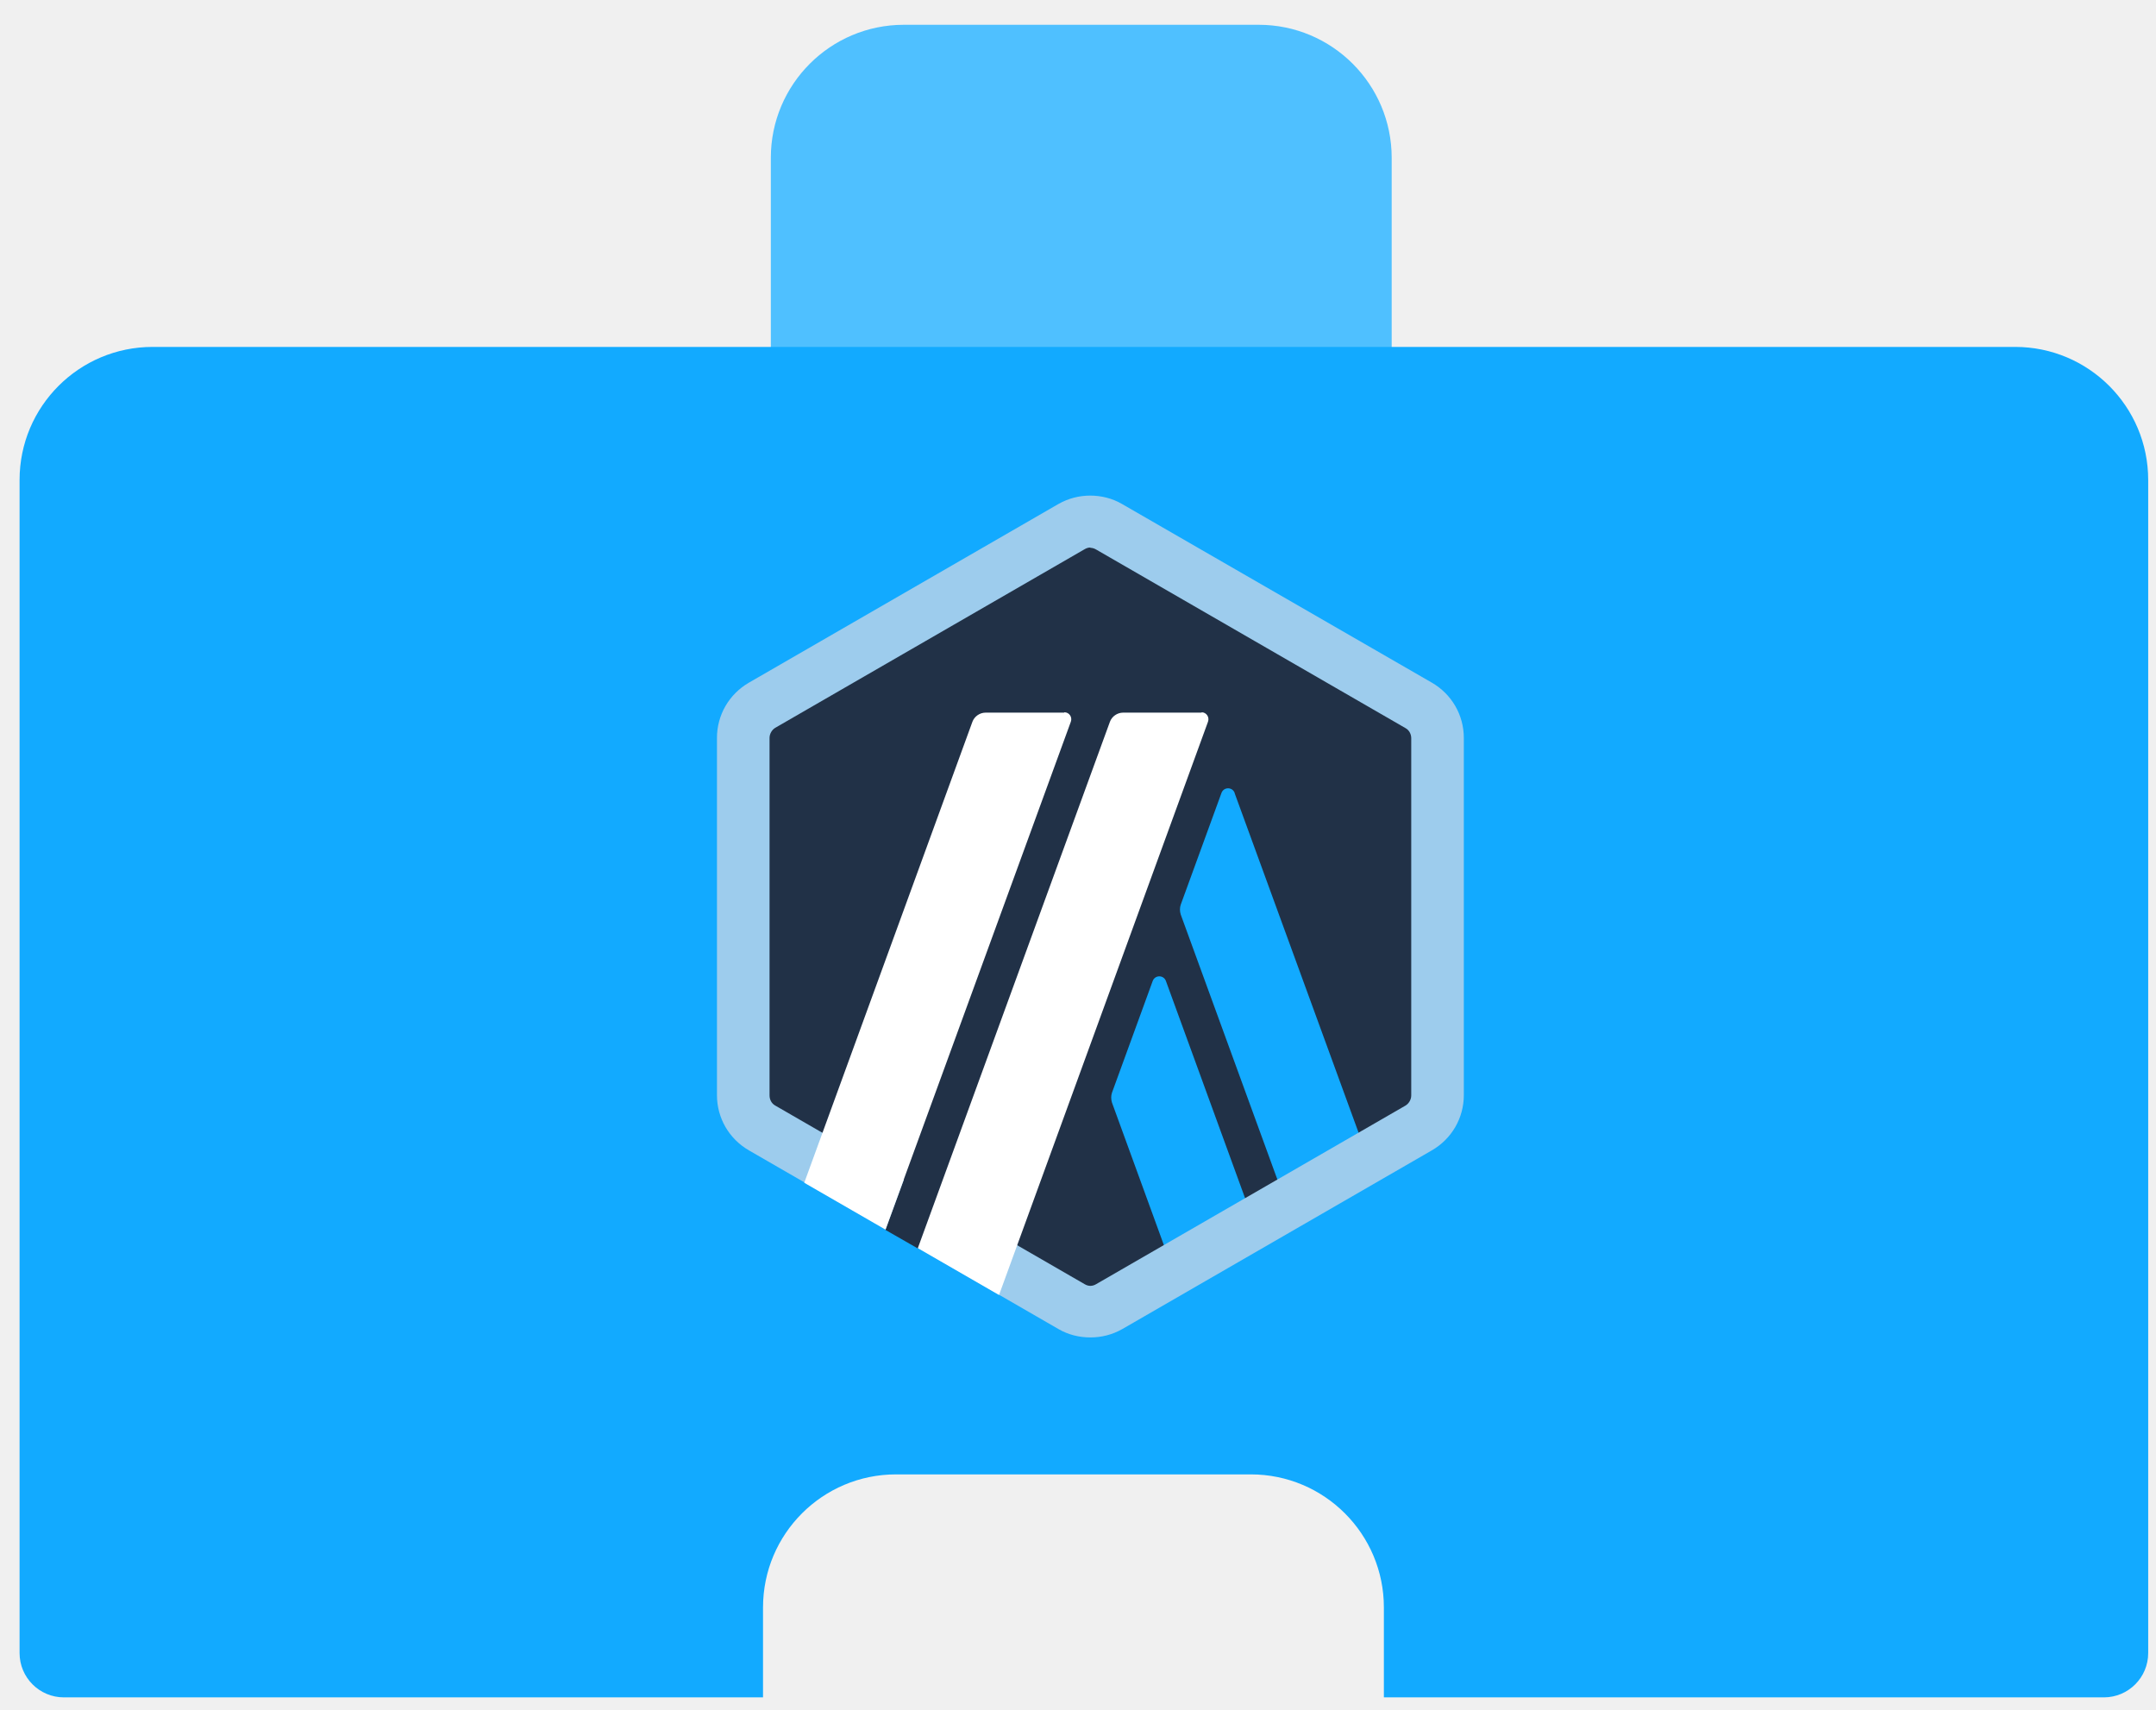
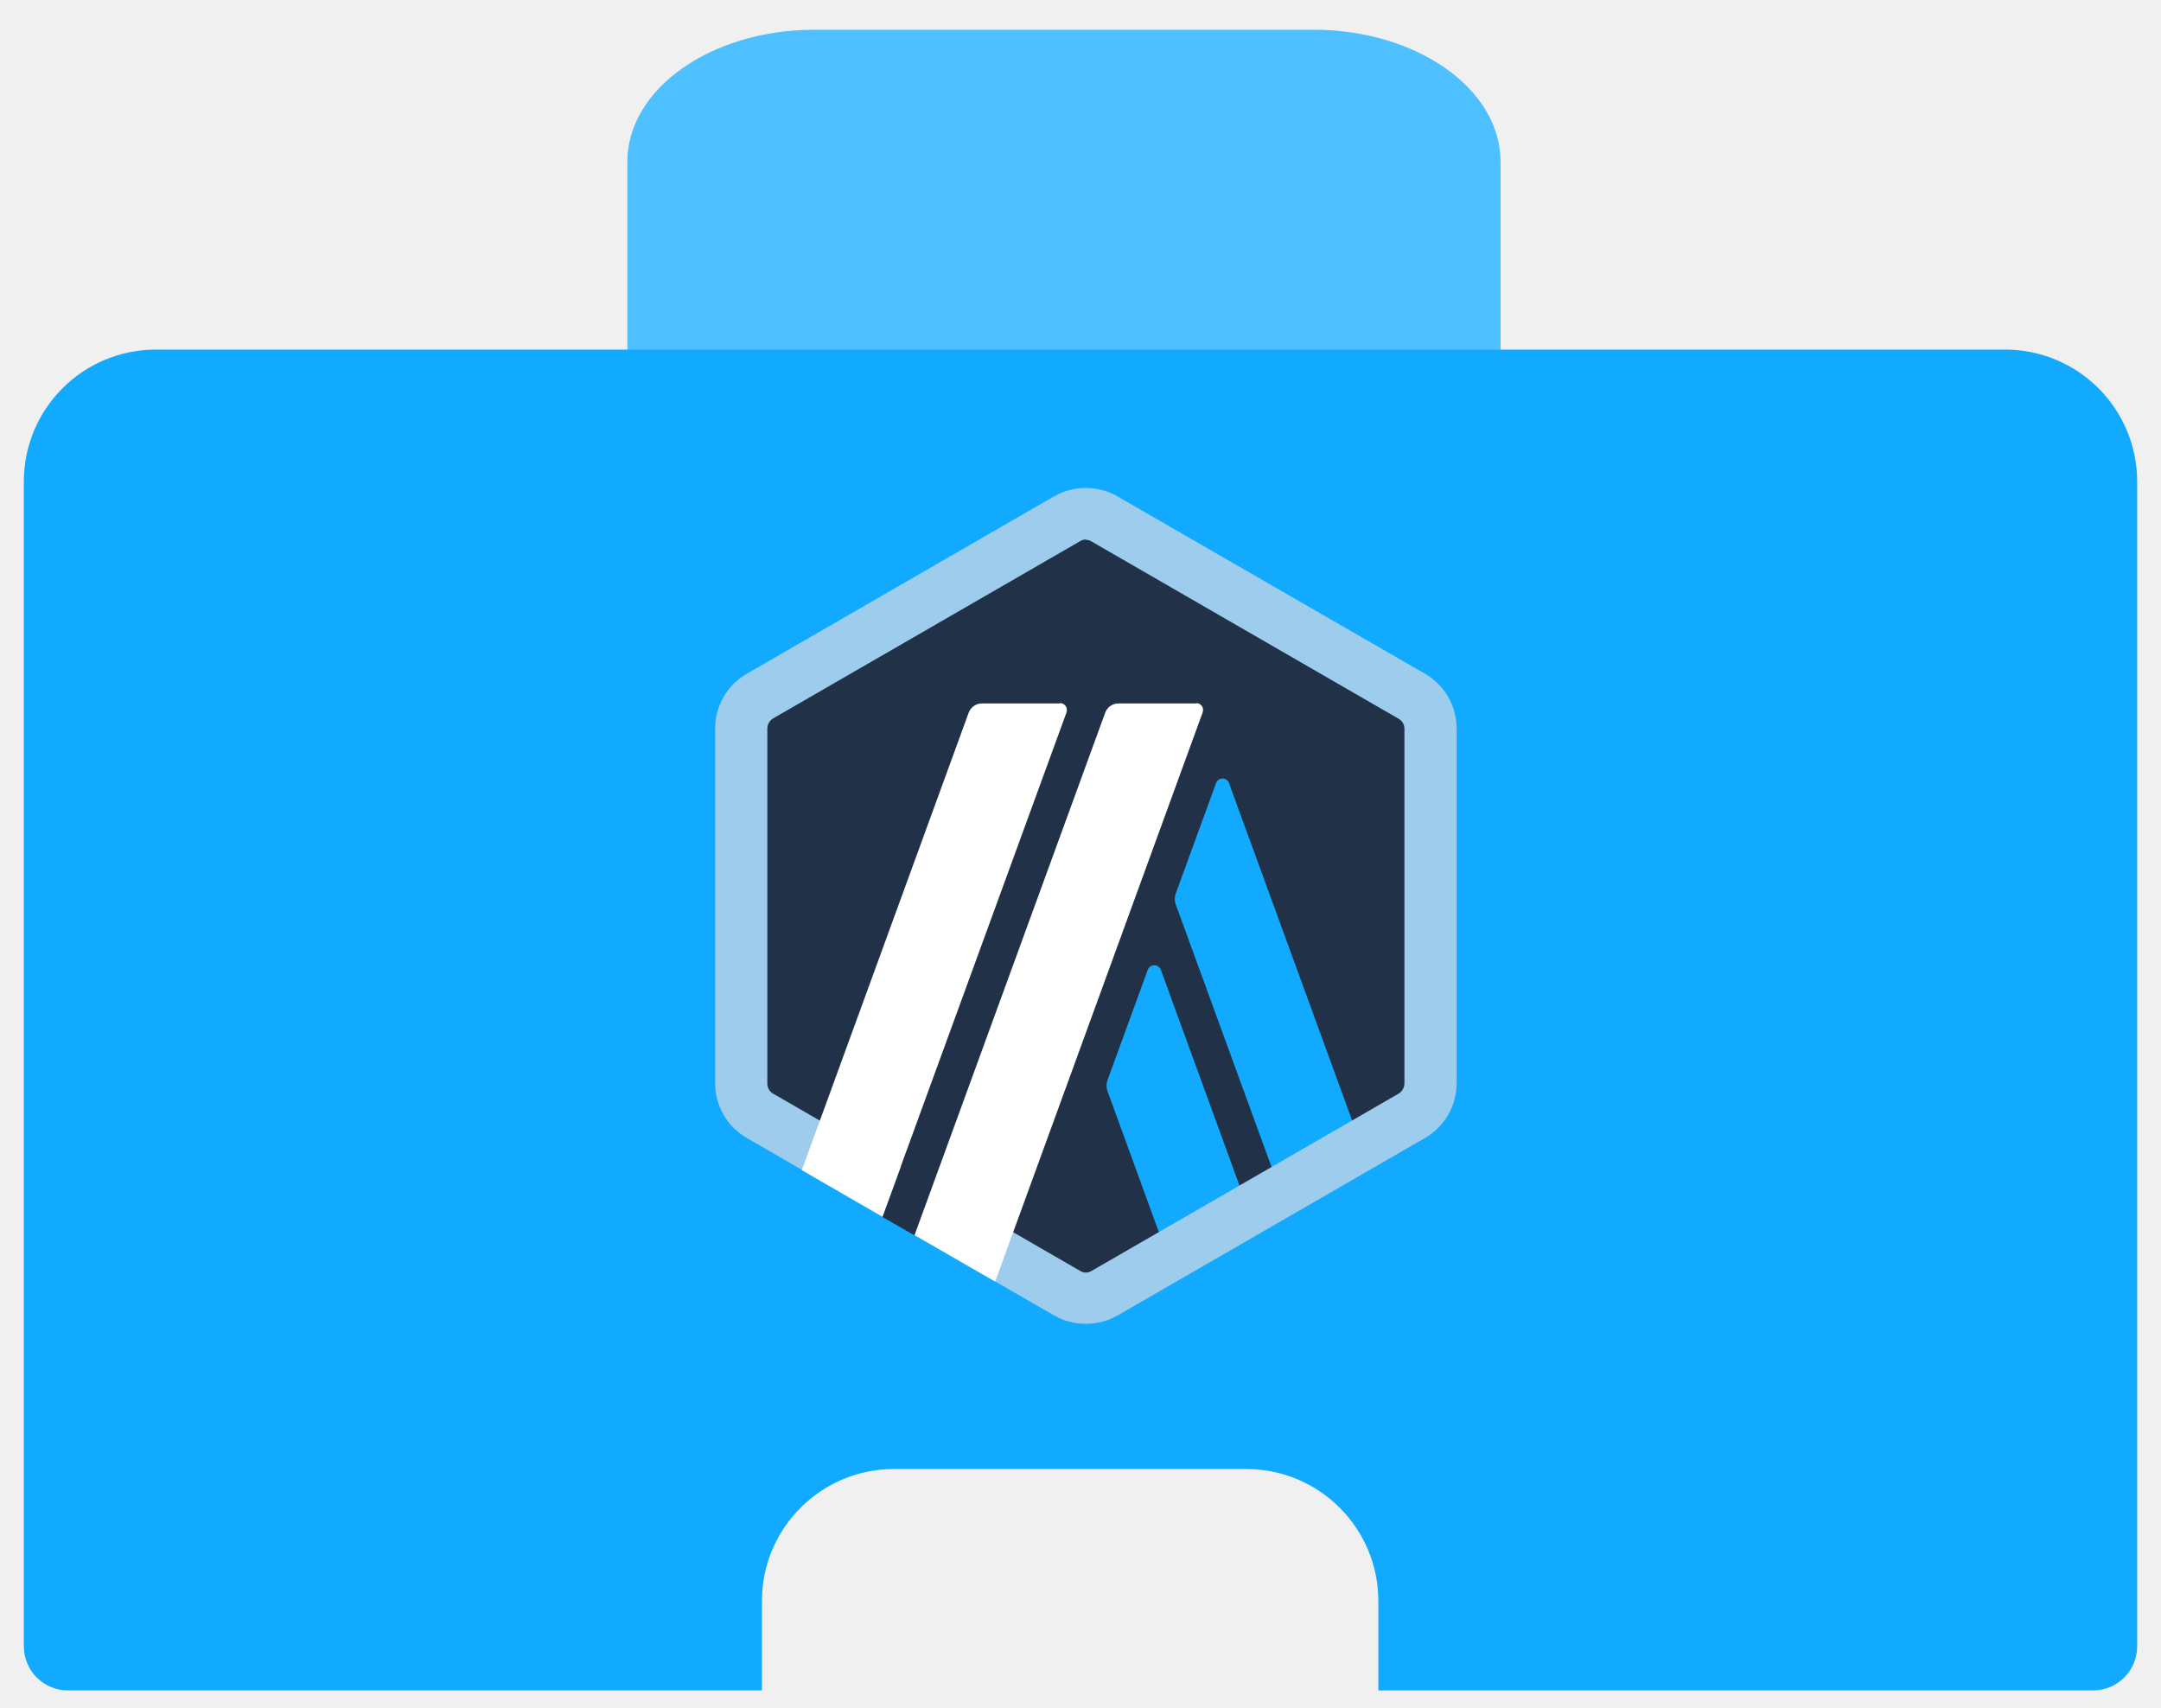
- <svg xmlns="http://www.w3.org/2000/svg" width="87" height="69" viewBox="0 0 87 69" fill="none">
-   <path d="M50.79 1H36.474C33.509 1 31.105 3.404 31.105 6.369V17.106C31.105 18.094 31.907 18.895 32.895 18.895H54.369C55.357 18.895 56.158 18.094 56.158 17.106V6.369C56.158 3.404 53.755 1 50.79 1Z" fill="#4FC0FF" />
-   <path fill-rule="evenodd" clip-rule="evenodd" d="M81.316 14H6.158C3.194 14 0.79 16.404 0.79 19.369V66.71C0.79 67.698 1.591 68.499 2.58 68.499H30.79V64.869C30.79 61.904 33.194 59.5 36.158 59.5H50.474C53.439 59.5 55.843 61.904 55.843 64.869V68.499H84.895C85.884 68.499 86.685 67.698 86.685 66.71V19.369C86.685 16.404 84.281 14 81.316 14Z" fill="#12AAFF" />
-   <g clip-path="url(#clip0_27717_6373)">
-     <path d="M30.074 30.336V43.664C30.074 44.521 30.523 45.296 31.27 45.732L42.817 52.396C43.551 52.817 44.462 52.817 45.197 52.396L56.743 45.732C57.478 45.31 57.94 44.521 57.94 43.664V30.336C57.94 29.48 57.491 28.704 56.743 28.269L45.197 21.605C44.462 21.184 43.551 21.184 42.817 21.605L31.27 28.269C30.536 28.691 30.087 29.48 30.087 30.336H30.074Z" fill="#213147" />
-     <path d="M46.516 39.584L44.87 44.1C44.83 44.222 44.83 44.358 44.87 44.494L47.699 52.26L50.977 50.369L47.046 39.584C46.951 39.34 46.611 39.34 46.516 39.584Z" fill="#12AAFF" />
-     <path d="M49.821 31.996C49.726 31.751 49.386 31.751 49.291 31.996L47.645 36.511C47.604 36.633 47.604 36.769 47.645 36.905L52.282 49.621L55.56 47.731L49.821 32.009V31.996Z" fill="#12AAFF" />
-     <path d="M44 22.108C44.082 22.108 44.163 22.136 44.231 22.176L56.716 29.384C56.866 29.466 56.947 29.629 56.947 29.792V44.208C56.947 44.372 56.852 44.535 56.716 44.616L44.231 51.824C44.163 51.865 44.082 51.892 44 51.892C43.918 51.892 43.837 51.865 43.769 51.824L31.284 44.616C31.134 44.535 31.053 44.372 31.053 44.208V29.779C31.053 29.616 31.148 29.452 31.284 29.371L43.769 22.163C43.837 22.122 43.918 22.095 44 22.095V22.108ZM44 20C43.551 20 43.116 20.109 42.708 20.34L30.223 27.548C29.421 28.011 28.931 28.854 28.931 29.779V44.195C28.931 45.12 29.421 45.963 30.223 46.425L42.708 53.633C43.102 53.864 43.551 53.973 44 53.973C44.449 53.973 44.884 53.864 45.292 53.633L57.777 46.425C58.579 45.963 59.069 45.12 59.069 44.195V29.779C59.069 28.854 58.579 28.011 57.777 27.548L45.278 20.34C44.884 20.109 44.435 20 43.986 20H44Z" fill="#9DCCED" />
-     <path d="M35.731 49.635L36.887 46.48L39.199 48.397L37.037 50.383L35.731 49.635Z" fill="#213147" />
-     <path d="M42.939 28.759H39.77C39.539 28.759 39.322 28.908 39.24 29.126L32.454 47.731L35.731 49.621L43.211 29.126C43.279 28.936 43.143 28.745 42.953 28.745L42.939 28.759Z" fill="white" />
-     <path d="M48.488 28.759H45.319C45.088 28.759 44.87 28.908 44.789 29.126L37.037 50.369L40.314 52.26L48.746 29.126C48.814 28.936 48.678 28.745 48.488 28.745V28.759Z" fill="white" />
+ <svg xmlns="http://www.w3.org/2000/svg" width="62" height="49" viewBox="0 0 62 49" fill="none">
+   <path d="M37.683 0.853H23.367C20.403 0.853 17.999 2.55 17.999 4.642V12.222C17.999 12.919 18.8 13.485 19.789 13.485H41.262C42.251 13.485 43.052 12.919 43.052 12.222V4.642C43.052 2.55 40.648 0.853 37.683 0.853Z" fill="#4FC0FF" />
+   <path fill-rule="evenodd" clip-rule="evenodd" d="M57.526 10.03H4.473C2.38 10.03 0.684 11.726 0.684 13.819V47.236C0.684 47.934 1.249 48.5 1.947 48.5H21.86V45.937C21.86 43.844 23.557 42.148 25.65 42.148H35.755C37.848 42.148 39.545 43.844 39.545 45.937V48.5H60.053C60.75 48.5 61.316 47.934 61.316 47.236V13.819C61.316 11.726 59.619 10.03 57.526 10.03Z" fill="#12AAFF" />
+   <g clip-path="url(#clip0_27996_20050)">
+     <path d="M21.324 21.296V30.704C21.324 31.309 21.641 31.856 22.169 32.163L30.319 36.867C30.838 37.165 31.481 37.165 31.999 36.867L40.15 32.163C40.668 31.866 40.995 31.309 40.995 30.704V21.296C40.995 20.691 40.678 20.144 40.15 19.837L31.999 15.133C31.481 14.835 30.838 14.835 30.319 15.133L22.169 19.837C21.651 20.134 21.334 20.691 21.334 21.296H21.324Z" fill="#213147" />
+     <path d="M32.93 27.824L31.769 31.011C31.74 31.098 31.74 31.194 31.769 31.29L33.766 36.771L36.079 35.437L33.305 27.824C33.237 27.651 32.998 27.651 32.93 27.824Z" fill="#12AAFF" />
+     <path d="M35.263 22.467C35.196 22.294 34.956 22.294 34.889 22.467L33.727 25.654C33.698 25.741 33.698 25.837 33.727 25.933L37.001 34.909L39.314 33.574L35.263 22.477V22.467Z" fill="#12AAFF" />
+     <path d="M31.154 15.488C31.212 15.488 31.27 15.507 31.318 15.536L40.13 20.624C40.236 20.682 40.294 20.797 40.294 20.912V31.088C40.294 31.203 40.226 31.318 40.13 31.376L31.318 36.464C31.27 36.493 31.212 36.512 31.154 36.512C31.097 36.512 31.039 36.493 30.991 36.464L22.178 31.376C22.073 31.318 22.015 31.203 22.015 31.088V20.902C22.015 20.787 22.082 20.672 22.178 20.614L30.991 15.526C31.039 15.498 31.097 15.478 31.154 15.478V15.488ZM31.154 14C30.838 14 30.53 14.077 30.242 14.24L21.43 19.328C20.863 19.654 20.518 20.25 20.518 20.902V31.078C20.518 31.731 20.863 32.326 21.43 32.653L30.242 37.741C30.521 37.904 30.838 37.981 31.154 37.981C31.471 37.981 31.778 37.904 32.066 37.741L40.879 32.653C41.446 32.326 41.791 31.731 41.791 31.078V20.902C41.791 20.25 41.446 19.654 40.879 19.328L32.057 14.24C31.778 14.077 31.462 14 31.145 14H31.154Z" fill="#9DCCED" />
+     <path d="M25.317 34.918L26.133 32.691L27.765 34.045L26.239 35.446L25.317 34.918Z" fill="#213147" />
+     <path d="M30.405 20.182H28.169C28.006 20.182 27.852 20.288 27.794 20.442L23.004 33.574L25.317 34.909L30.598 20.442C30.645 20.307 30.549 20.173 30.415 20.173L30.405 20.182Z" fill="white" />
+     <path d="M34.322 20.182H32.085C31.922 20.182 31.768 20.288 31.711 20.442L26.239 35.437L28.552 36.771L34.504 20.442C34.552 20.307 34.456 20.173 34.322 20.173V20.182Z" fill="white" />
  </g>
  <defs>
-     <clipPath id="clip0_27717_6373">
-       <rect width="34" height="34" fill="white" transform="translate(27 20.0004)" />
+     <clipPath id="clip0_27996_20050">
+       <rect width="24" height="24" fill="white" transform="translate(19.1543 14)" />
    </clipPath>
  </defs>
</svg>
